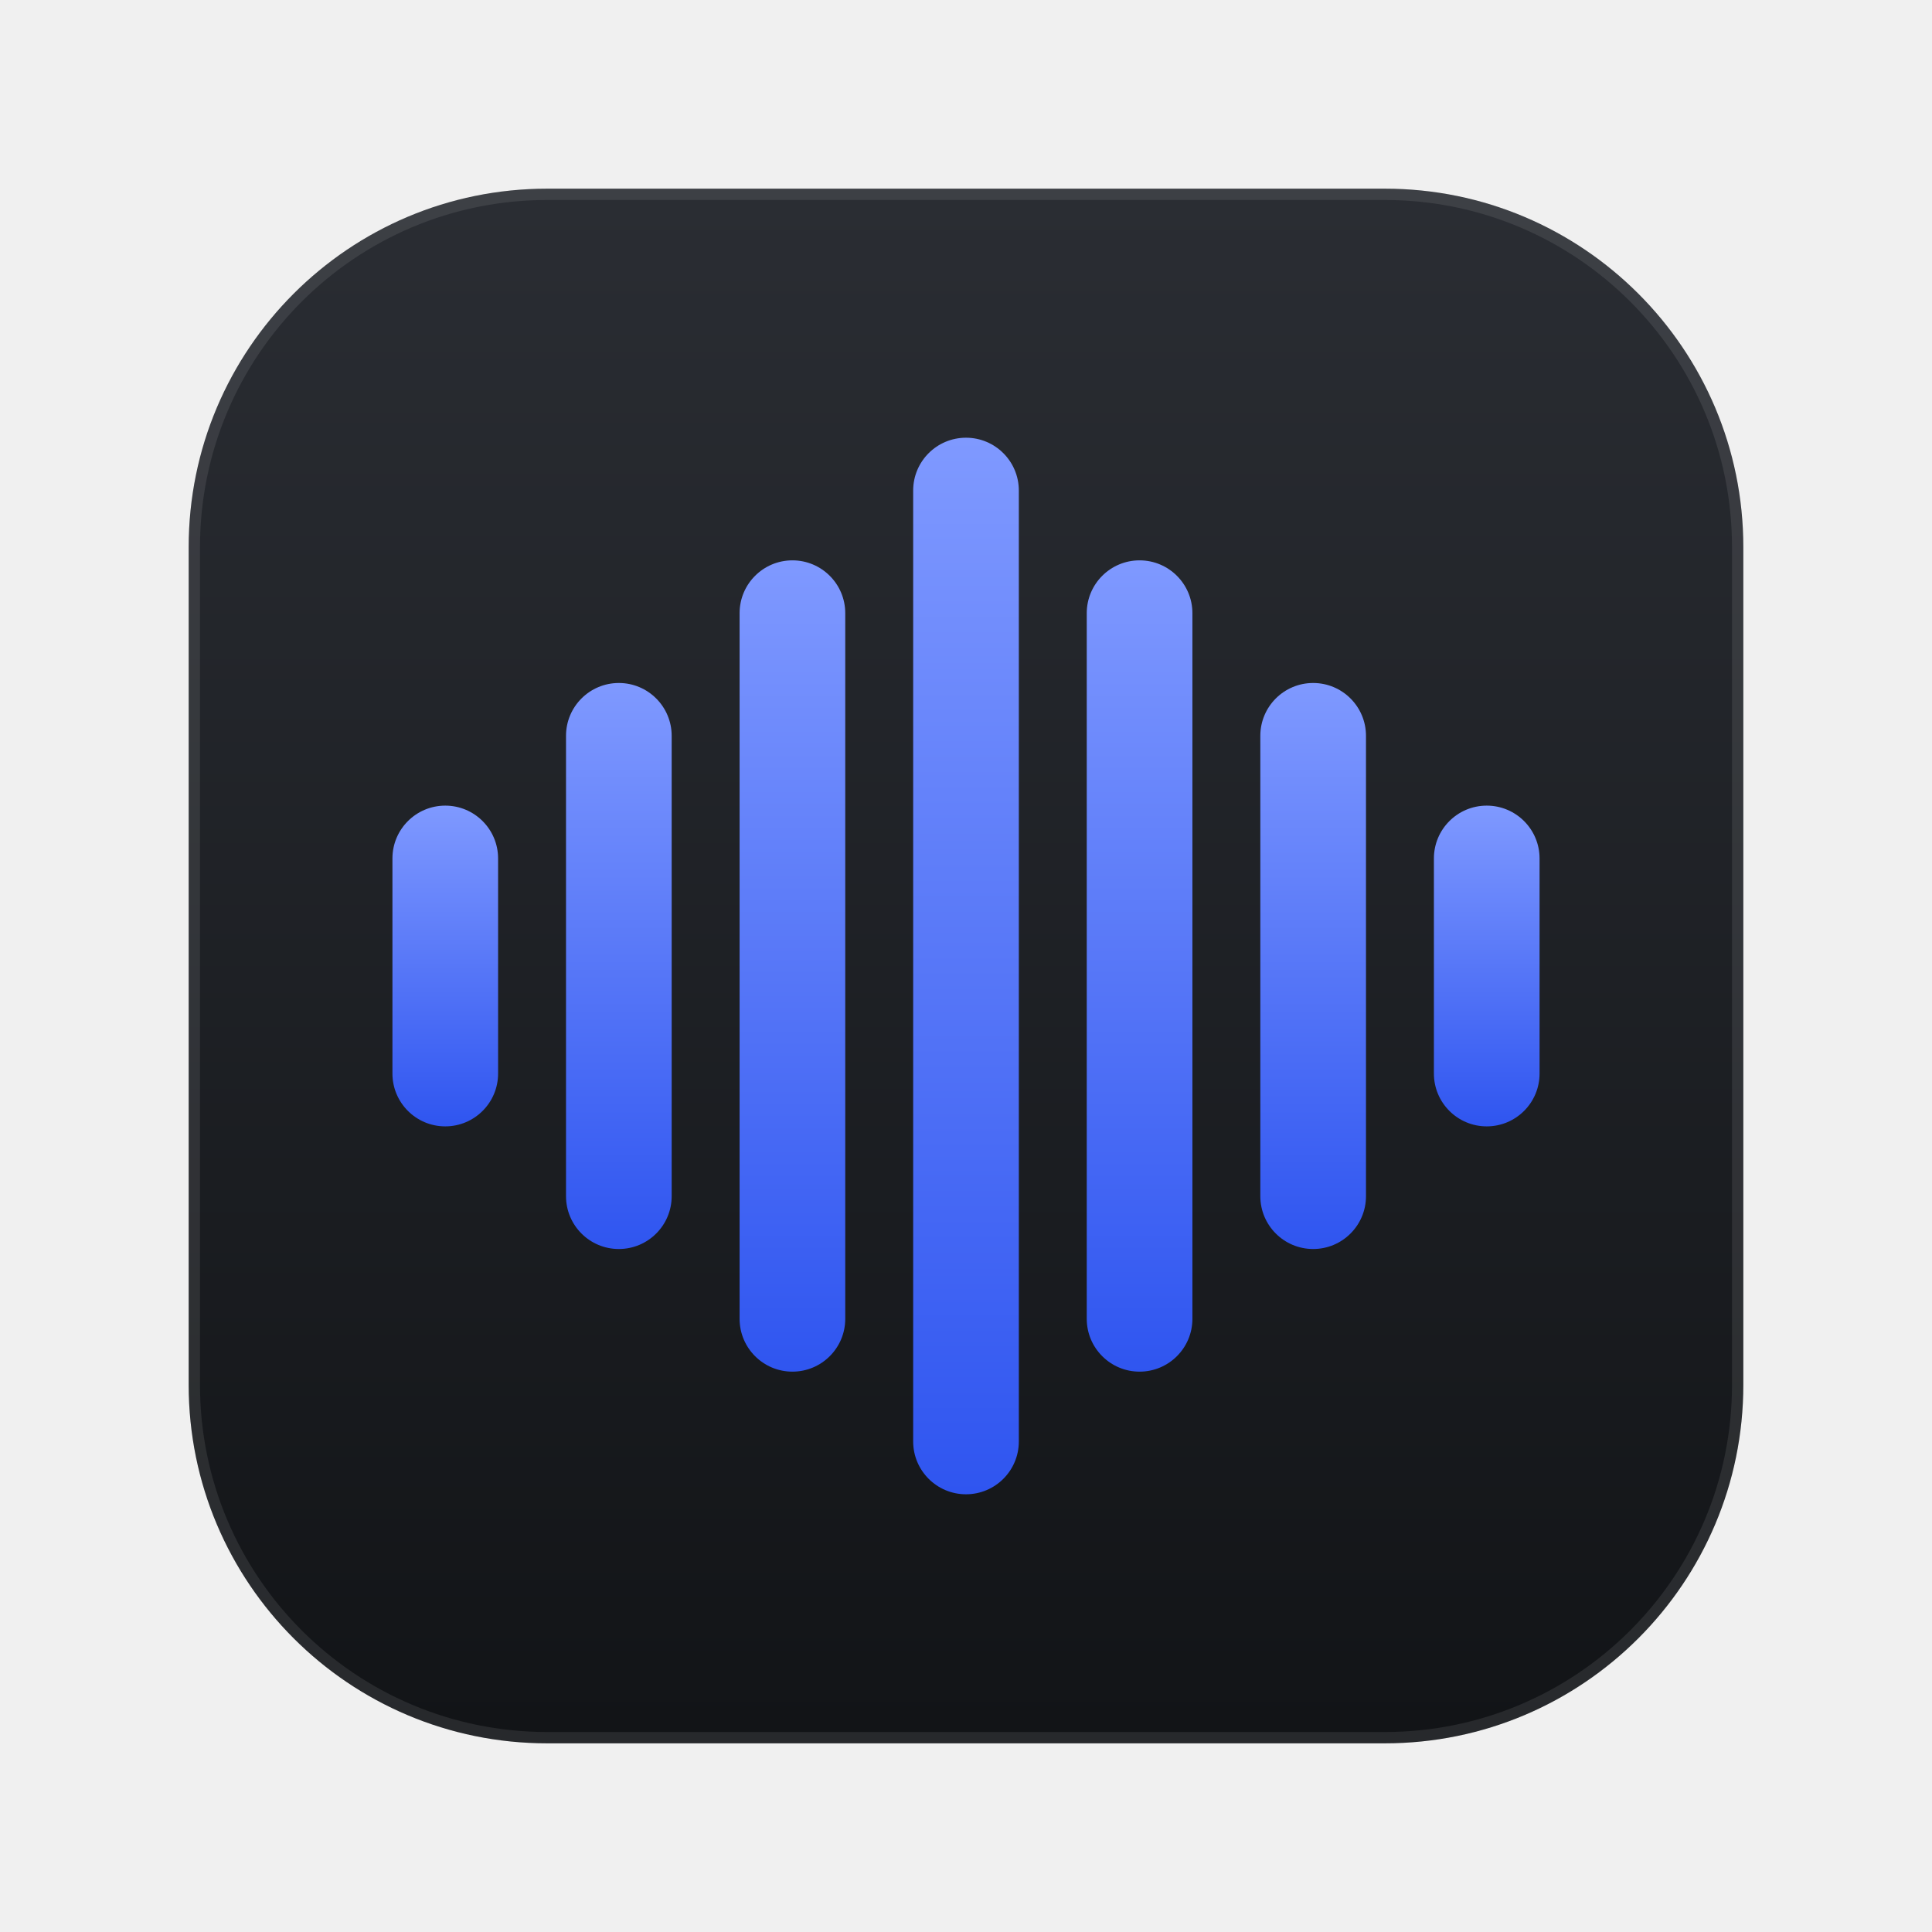
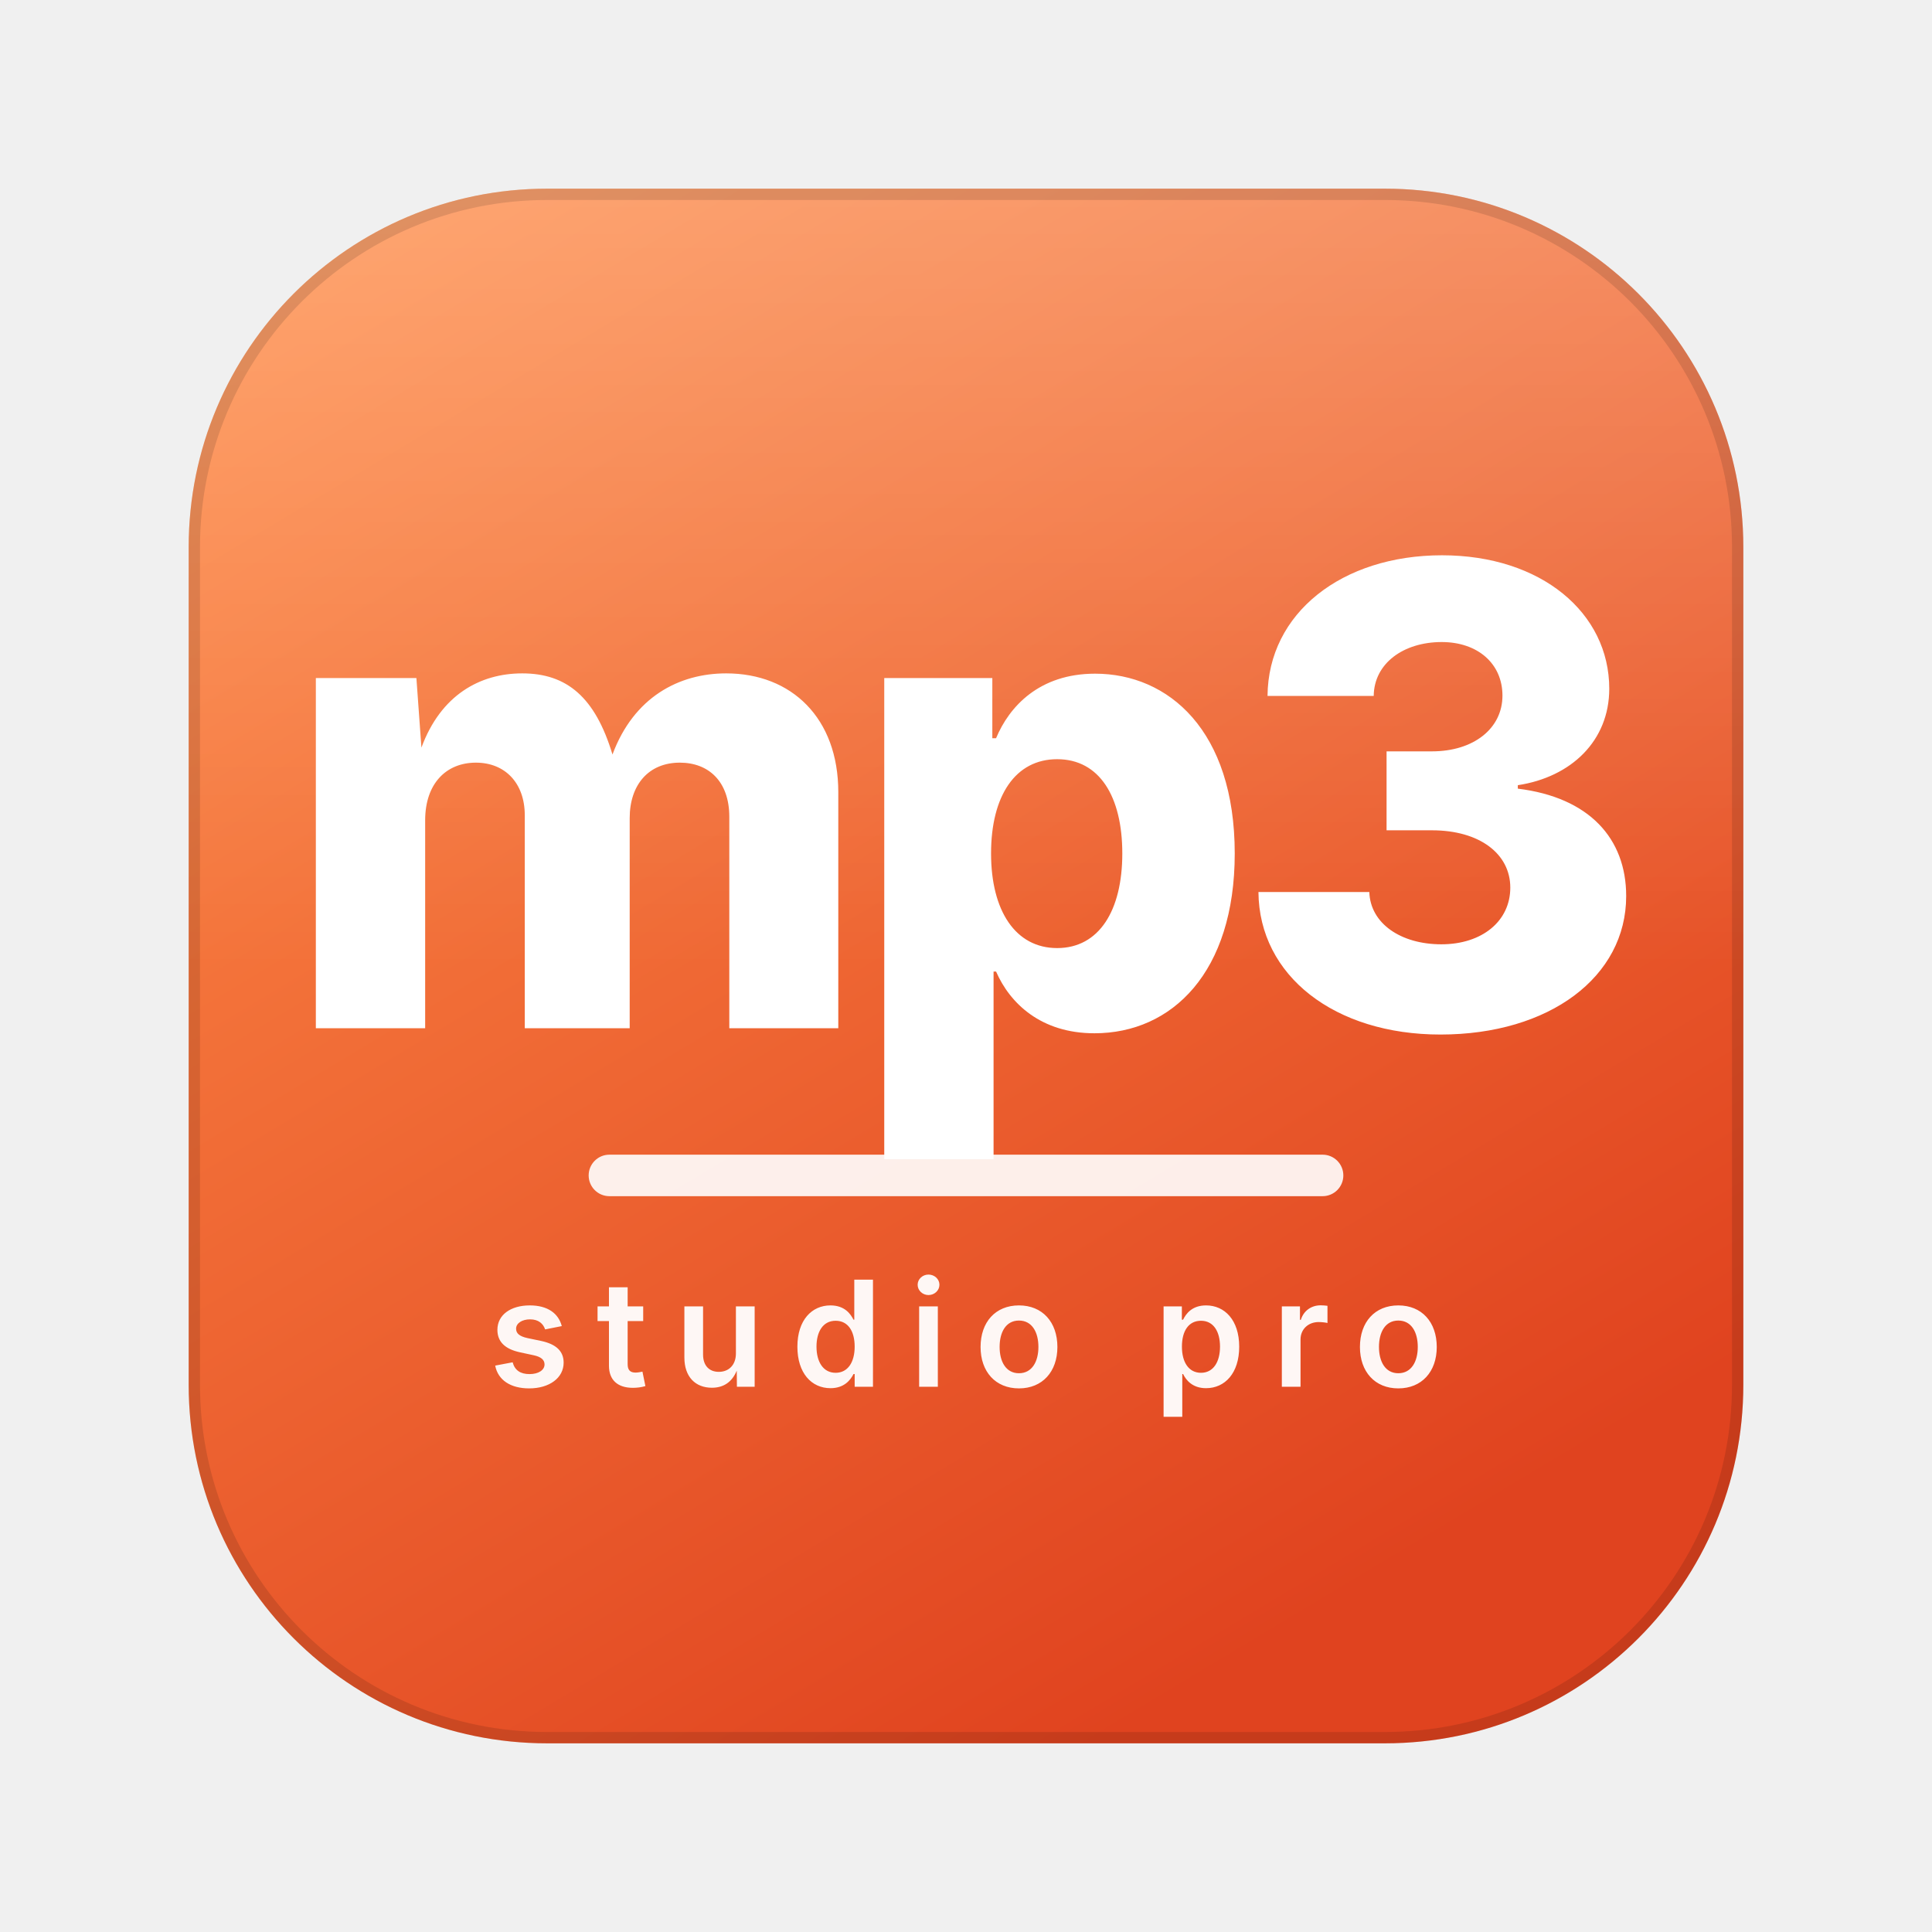
<svg xmlns="http://www.w3.org/2000/svg" width="1024" height="1024" viewBox="0 0 1024 1024">
  <defs>
-     <linearGradient id="g" x1="0" y1="0" x2="0" y2="1">
-       <stop offset="0" stop-color="#2a2d33" />
-       <stop offset="1" stop-color="#121417" />
+     <linearGradient id="bg" x1="0" y1="0" x2="0.6" y2="1">
+       <stop offset="0" stop-color="#ff8f4a" />
+       <stop offset="1" stop-color="#e0431f" />
    </linearGradient>
-     <linearGradient id="b" x1="0" y1="0" x2="0" y2="1">
-       <stop offset="0" stop-color="#7f99ff" />
-       <stop offset="1" stop-color="#2f55f0" />
+     <linearGradient id="hl" x1="0" y1="0" x2="0" y2="1">
+       <stop offset="0" stop-color="#fff" stop-opacity="0.22" />
+       <stop offset="0.5" stop-color="#fff" stop-opacity="0" />
    </linearGradient>
  </defs>
-   <rect x="100" y="100" width="824" height="824" rx="190" fill="url(#g)" />
-   <rect x="103" y="103" width="818" height="818" rx="187" fill="none" stroke="#ffffff" stroke-opacity="0.09" stroke-width="6" />
-   <rect x="208.0" y="427.0" width="56" height="170" rx="28.0" fill="url(#b)" />
-   <rect x="300.0" y="362.0" width="56" height="300" rx="28.0" fill="url(#b)" />
-   <rect x="392.0" y="297.0" width="56" height="430" rx="28.0" fill="url(#b)" />
-   <rect x="484.0" y="232.0" width="56" height="560" rx="28.0" fill="url(#b)" />
-   <rect x="576.0" y="297.0" width="56" height="430" rx="28.0" fill="url(#b)" />
-   <rect x="668.0" y="362.0" width="56" height="300" rx="28.0" fill="url(#b)" />
-   <rect x="760.0" y="427.0" width="56" height="170" rx="28.0" fill="url(#b)" />
+   <rect x="100" y="100" width="824" height="824" rx="190" fill="url(#bg)" />
+   <rect x="100" y="100" width="824" height="824" rx="190" fill="url(#hl)" />
+   <rect x="103" y="103" width="818" height="818" rx="187" fill="none" stroke="#000" stroke-opacity="0.12" stroke-width="6" />
+   <text x="512" y="545" text-anchor="middle" font-family="Inter, sans-serif" font-weight="800" font-size="340" letter-spacing="-14" fill="#fff">mp3</text>
+   <rect x="312" y="612" width="400" height="22" rx="11" fill="#fff" opacity="0.9" />
+   <text x="512" y="735" text-anchor="middle" font-family="Inter, sans-serif" font-weight="600" font-size="78" letter-spacing="14" fill="#fff" fill-opacity="0.95">studio pro</text>
</svg>
